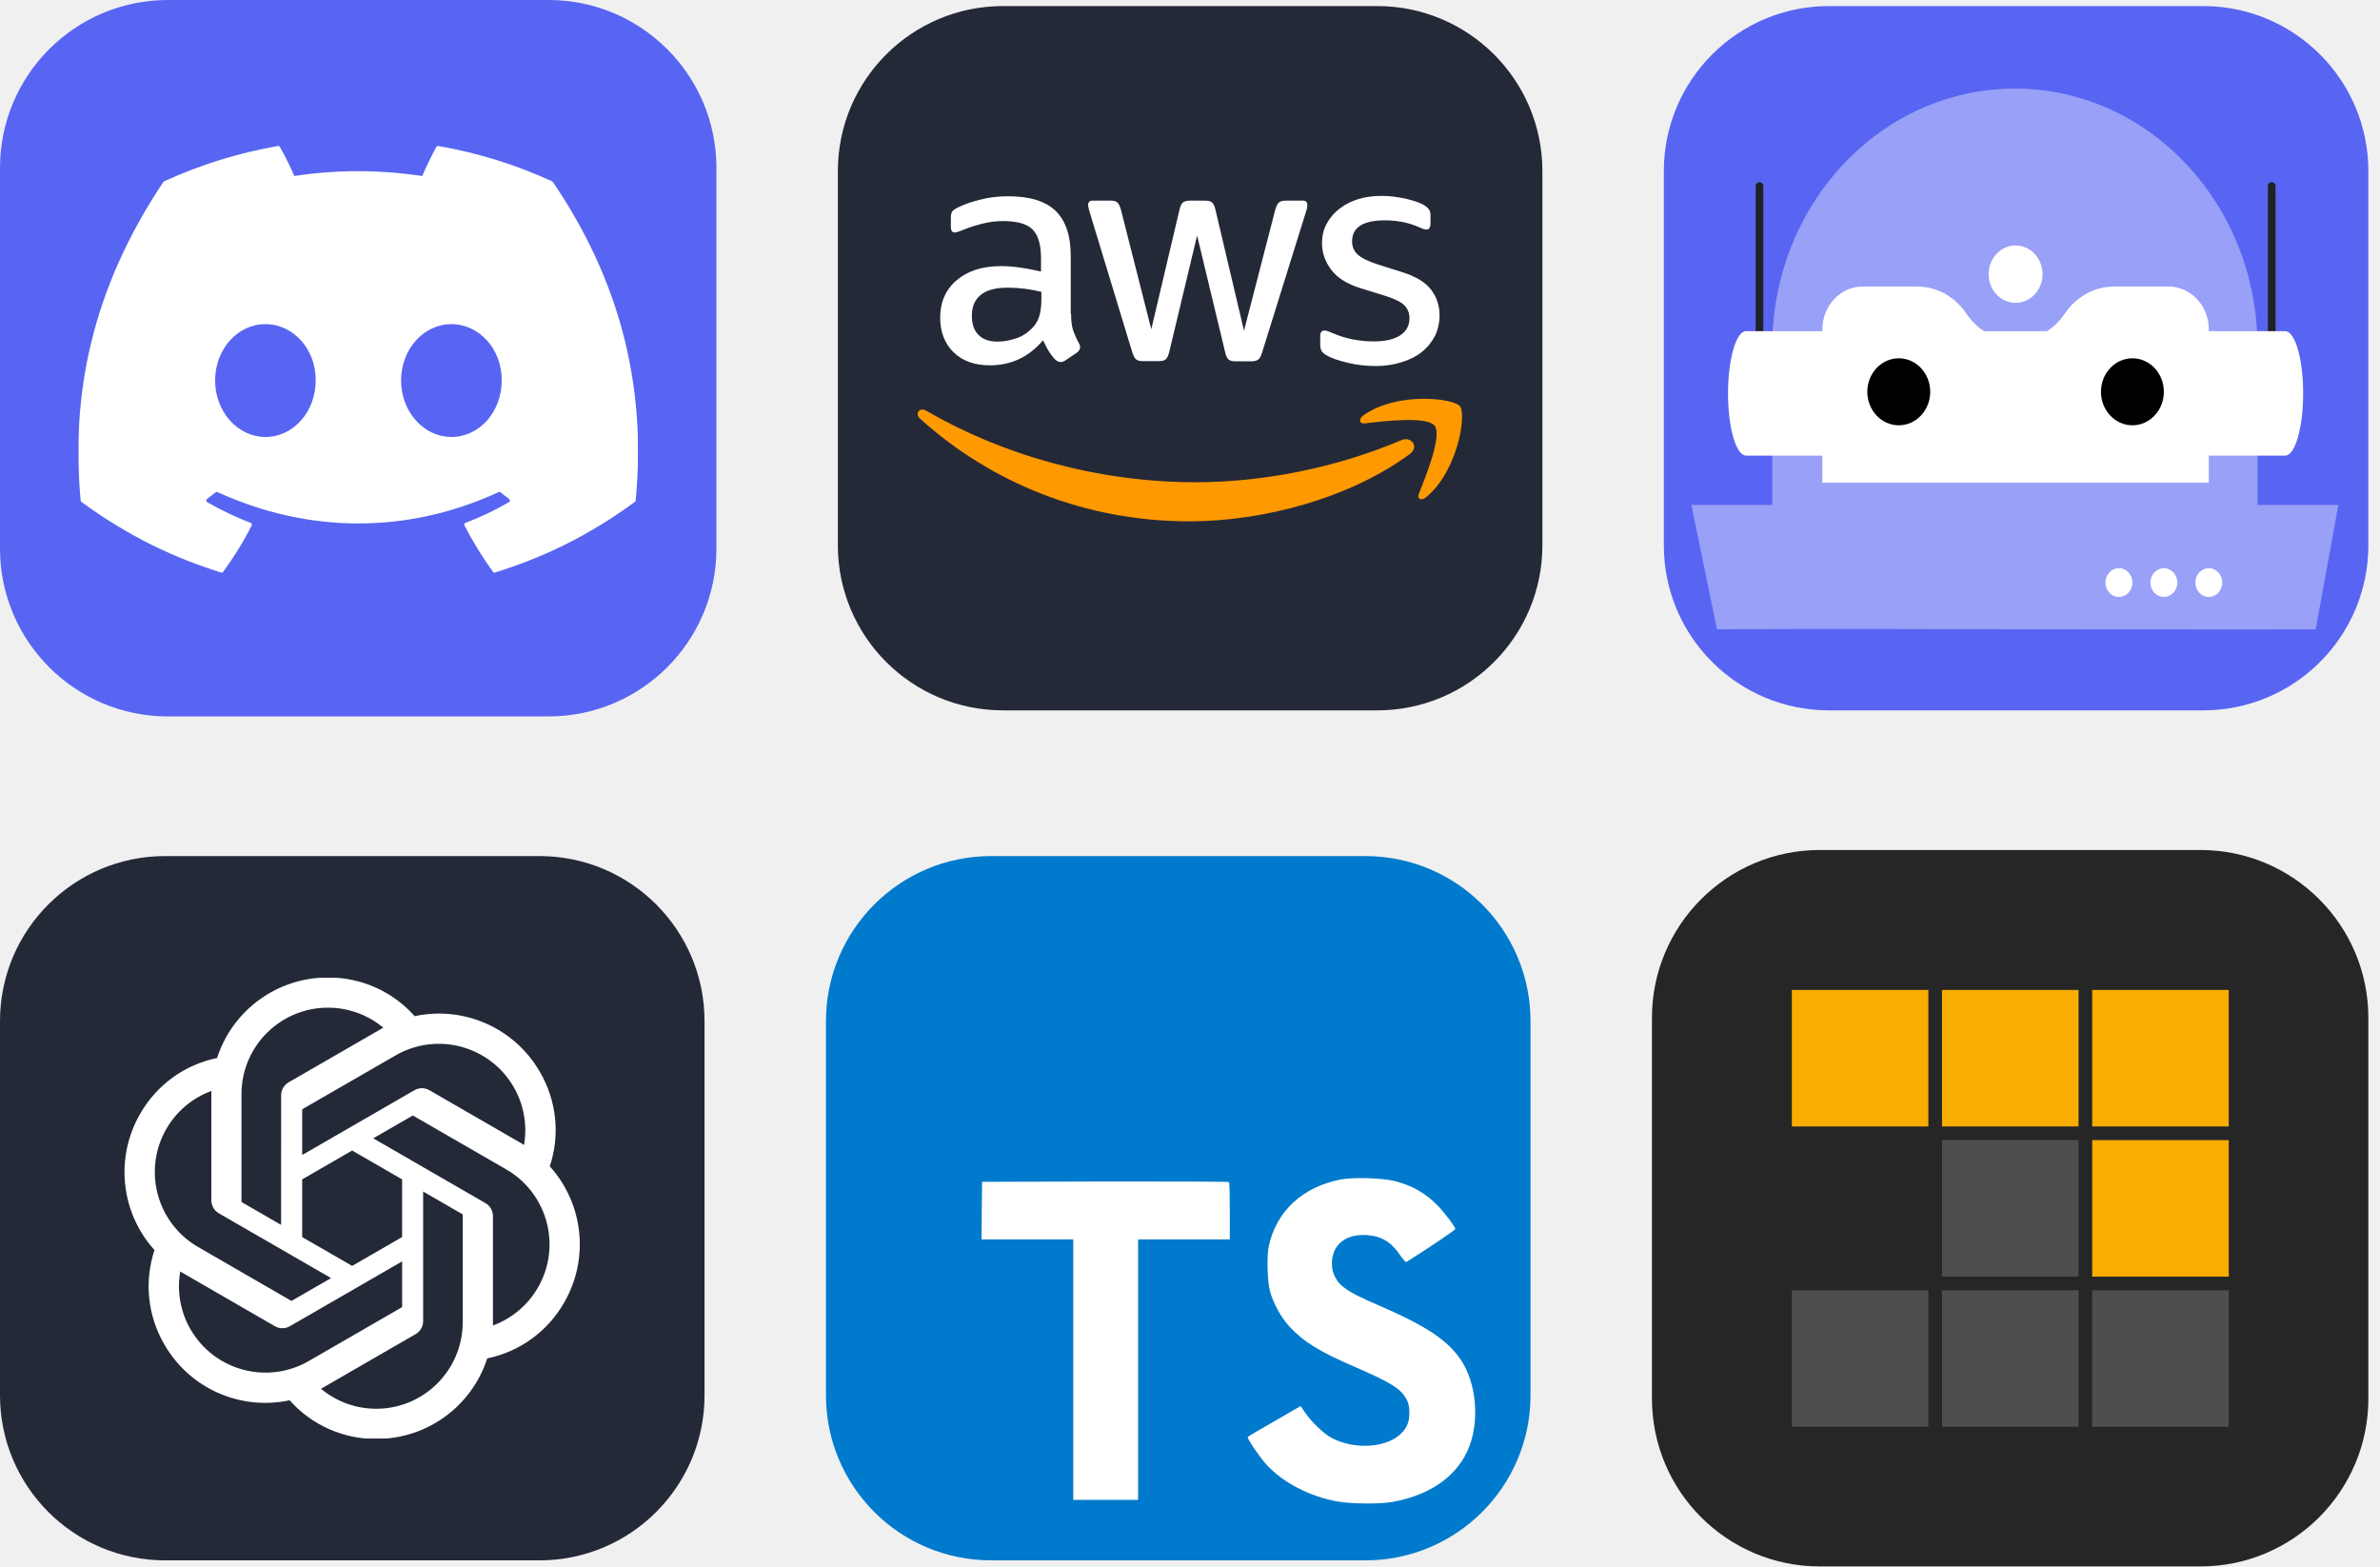
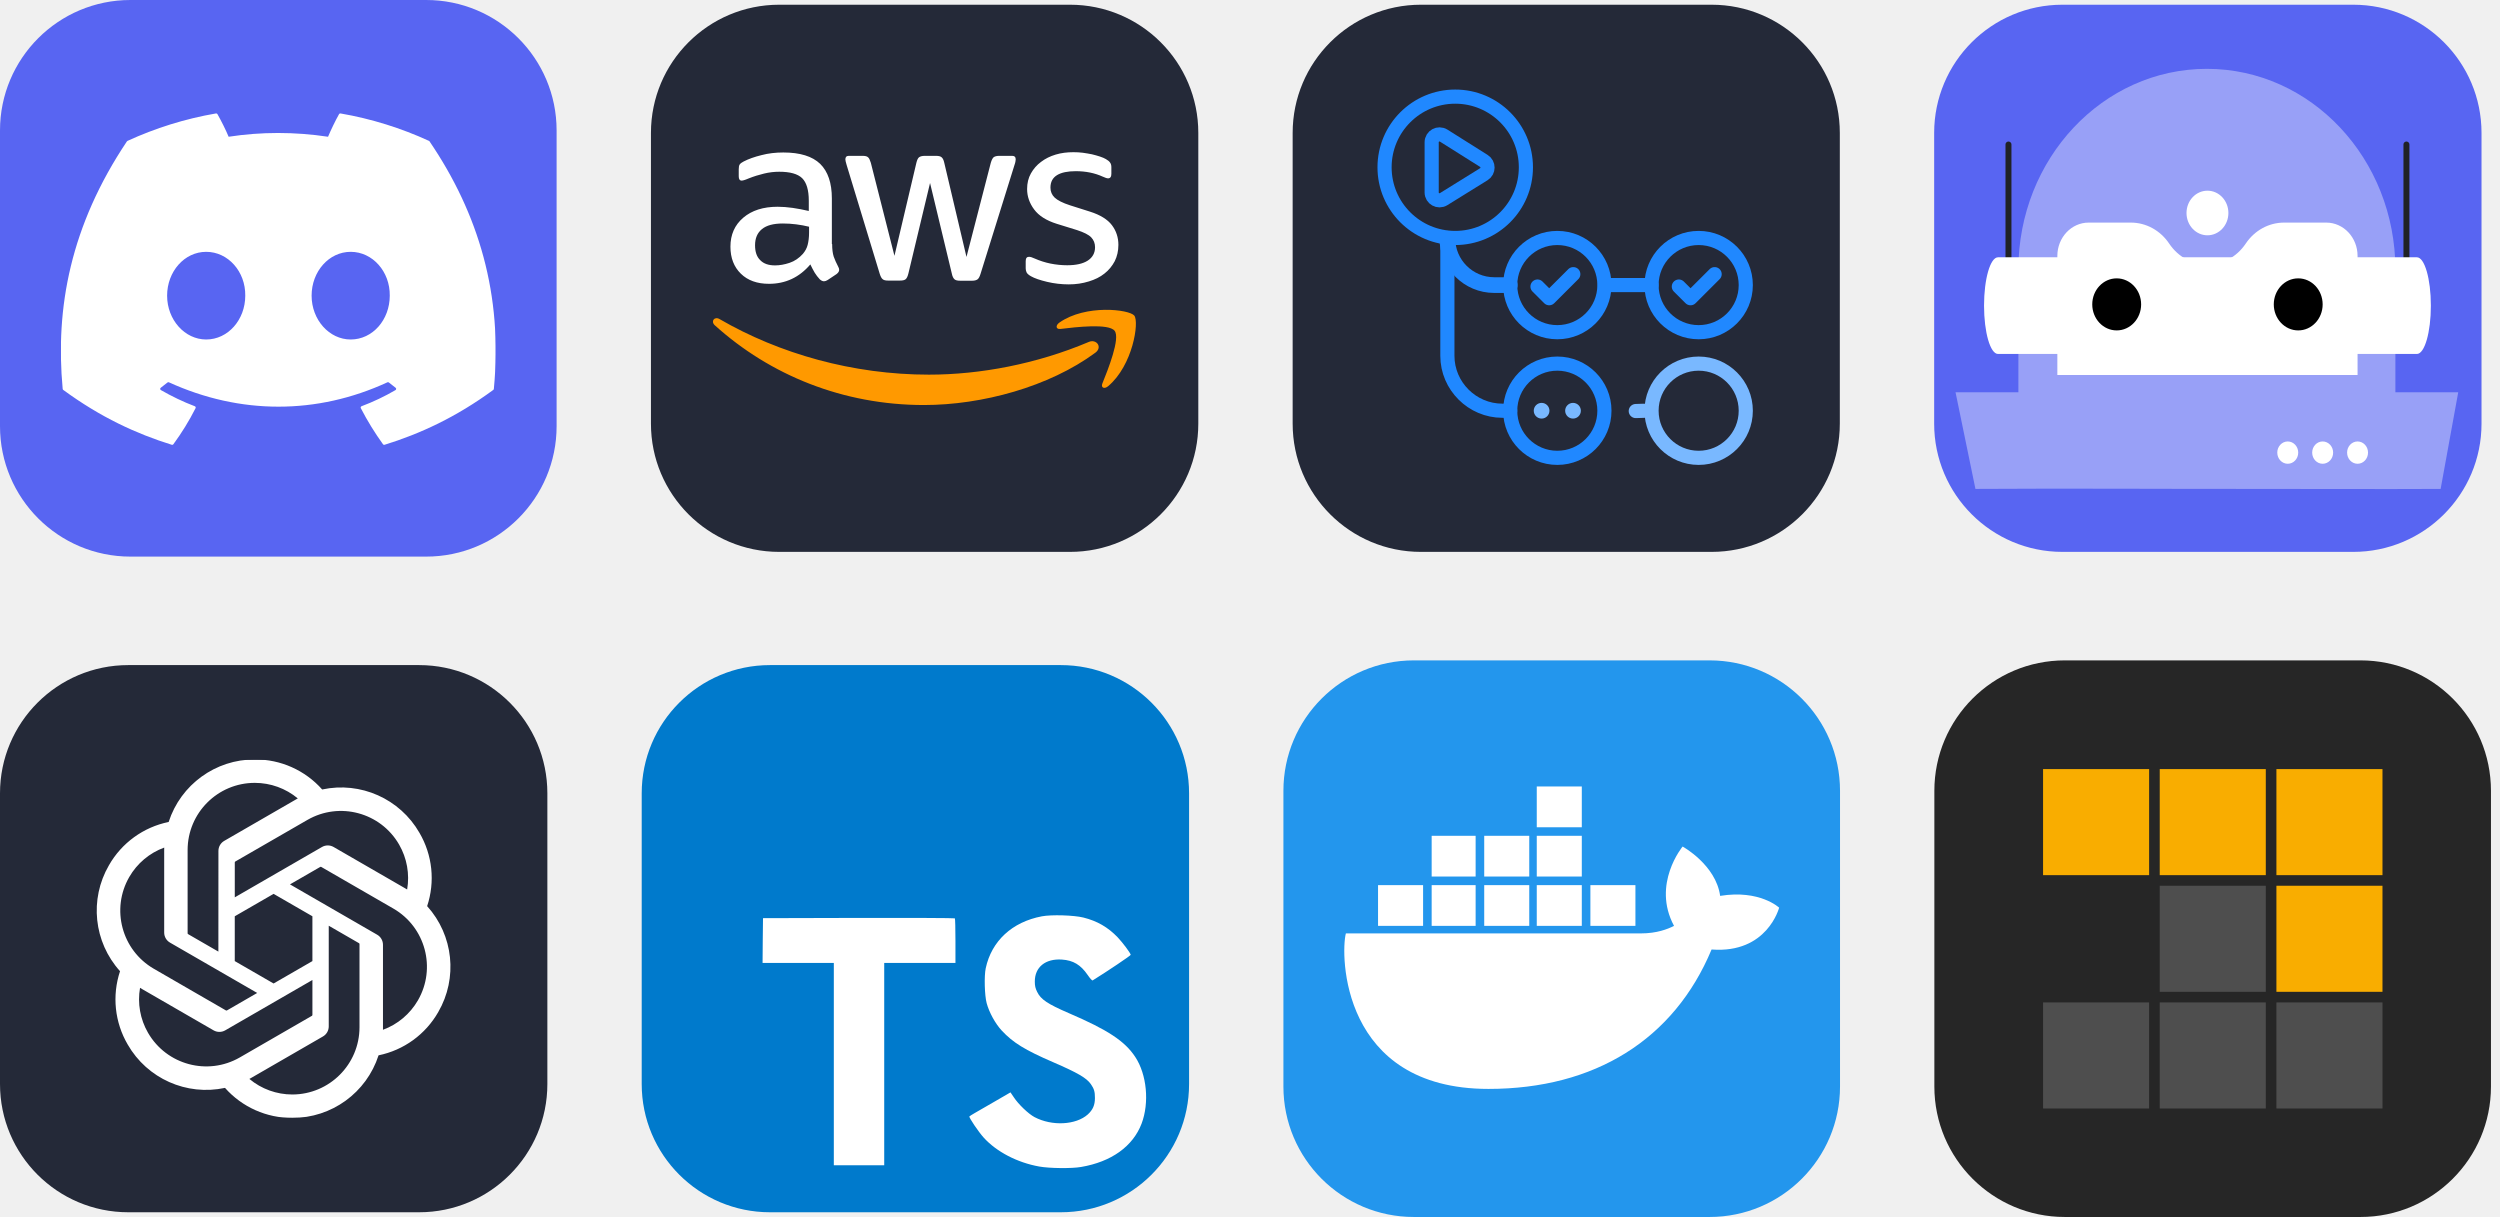
- <svg xmlns="http://www.w3.org/2000/svg" width="196" height="129" viewBox="0 0 196 129" fill="none">
+ <svg xmlns="http://www.w3.org/2000/svg" width="265" height="129" viewBox="0 0 265 129" fill="none">
  <g clip-path="url(#clip0_223_59)">
    <path d="M45.172 0H13.828C6.191 0 0 6.191 0 13.828V45.172C0 52.809 6.191 59 13.828 59H45.172C52.809 59 59 52.809 59 45.172V13.828C59 6.191 52.809 0 45.172 0Z" fill="#5865F2" />
    <mask id="mask0_223_59" style="mask-type:luminance" maskUnits="userSpaceOnUse" x="6" y="11" width="47" height="37">
      <path d="M52.547 11.754H6.453V47.46H52.547V11.754Z" fill="white" />
    </mask>
    <g mask="url(#mask0_223_59)">
-       <path d="M45.473 14.934C42.535 13.586 39.385 12.592 36.091 12.024C36.031 12.013 35.971 12.04 35.941 12.095C35.535 12.816 35.086 13.756 34.772 14.495C31.229 13.964 27.705 13.964 24.235 14.495C23.92 13.739 23.455 12.816 23.048 12.095C23.017 12.042 22.957 12.014 22.897 12.024C19.605 12.591 16.455 13.584 13.515 14.934C13.489 14.945 13.468 14.963 13.453 14.987C7.478 23.914 5.841 32.622 6.644 41.222C6.647 41.265 6.671 41.305 6.704 41.33C10.646 44.226 14.465 45.983 18.213 47.148C18.273 47.167 18.337 47.145 18.375 47.095C19.262 45.885 20.052 44.608 20.73 43.266C20.77 43.187 20.732 43.094 20.65 43.062C19.396 42.587 18.202 42.007 17.054 41.349C16.963 41.296 16.956 41.166 17.04 41.103C17.281 40.922 17.523 40.734 17.754 40.544C17.795 40.509 17.854 40.502 17.903 40.524C25.446 43.968 33.613 43.968 41.068 40.524C41.117 40.5 41.175 40.507 41.218 40.542C41.449 40.732 41.691 40.922 41.934 41.103C42.018 41.166 42.012 41.296 41.922 41.349C40.773 42.02 39.58 42.587 38.324 43.061C38.242 43.092 38.206 43.187 38.246 43.266C38.938 44.606 39.728 45.883 40.599 47.094C40.635 47.145 40.7 47.167 40.761 47.148C44.527 45.983 48.346 44.226 52.288 41.33C52.323 41.305 52.345 41.266 52.348 41.224C53.309 31.282 50.739 22.645 45.533 14.989C45.521 14.963 45.499 14.945 45.473 14.934ZM21.856 35.986C19.585 35.986 17.714 33.901 17.714 31.34C17.714 28.779 19.549 26.694 21.856 26.694C24.182 26.694 26.035 28.798 25.998 31.34C25.998 33.901 24.163 35.986 21.856 35.986ZM37.172 35.986C34.901 35.986 33.03 33.901 33.03 31.34C33.03 28.779 34.865 26.694 37.172 26.694C39.498 26.694 41.351 28.798 41.315 31.34C41.315 33.901 39.498 35.986 37.172 35.986Z" fill="white" />
+       <path d="M45.473 14.934C42.535 13.586 39.385 12.592 36.091 12.024C36.031 12.013 35.971 12.04 35.941 12.095C35.535 12.816 35.086 13.756 34.772 14.495C31.229 13.964 27.705 13.964 24.235 14.495C23.92 13.739 23.455 12.816 23.048 12.095C23.017 12.042 22.957 12.014 22.897 12.024C19.605 12.591 16.455 13.584 13.515 14.934C13.489 14.945 13.468 14.963 13.453 14.987C7.478 23.914 5.841 32.622 6.644 41.222C6.647 41.265 6.671 41.305 6.704 41.33C10.646 44.226 14.465 45.983 18.213 47.148C18.273 47.167 18.337 47.145 18.375 47.095C19.262 45.885 20.052 44.608 20.73 43.266C20.77 43.187 20.732 43.094 20.65 43.062C19.396 42.587 18.202 42.007 17.054 41.349C16.963 41.296 16.956 41.166 17.04 41.103C17.281 40.922 17.523 40.734 17.754 40.544C17.795 40.509 17.854 40.502 17.903 40.524C25.446 43.968 33.613 43.968 41.068 40.524C41.117 40.5 41.175 40.507 41.218 40.542C41.449 40.732 41.691 40.922 41.934 41.103C42.018 41.166 42.012 41.296 41.922 41.349C40.773 42.02 39.58 42.587 38.324 43.061C38.242 43.092 38.206 43.187 38.246 43.266C38.938 44.606 39.728 45.883 40.599 47.094C40.635 47.145 40.701 47.167 40.761 47.148C44.527 45.983 48.346 44.226 52.288 41.33C52.323 41.305 52.345 41.266 52.348 41.224C53.309 31.282 50.739 22.645 45.533 14.989C45.521 14.963 45.499 14.945 45.473 14.934ZM21.856 35.986C19.585 35.986 17.714 33.901 17.714 31.34C17.714 28.779 19.549 26.694 21.856 26.694C24.182 26.694 26.035 28.798 25.998 31.34C25.998 33.901 24.163 35.986 21.856 35.986ZM37.172 35.986C34.901 35.986 33.03 33.901 33.03 31.34C33.03 28.779 34.865 26.694 37.172 26.694C39.498 26.694 41.351 28.798 41.315 31.34C41.315 33.901 39.498 35.986 37.172 35.986Z" fill="white" />
    </g>
  </g>
  <g clip-path="url(#clip1_223_59)">
    <path d="M113.422 0.5H82.599C75.088 0.5 69 6.586 69 14.094V44.906C69 52.414 75.088 58.5 82.599 58.5H113.422C120.932 58.5 127.021 52.414 127.021 44.906V14.094C127.021 6.586 120.932 0.5 113.422 0.5Z" fill="#242938" />
    <path d="M88.207 25.866C88.207 26.418 88.266 26.865 88.371 27.193C88.49 27.52 88.639 27.878 88.848 28.266C88.922 28.385 88.952 28.504 88.952 28.609C88.952 28.758 88.863 28.907 88.669 29.056L87.73 29.682C87.595 29.771 87.461 29.816 87.342 29.816C87.193 29.816 87.044 29.741 86.895 29.607C86.686 29.384 86.507 29.145 86.358 28.907C86.209 28.653 86.06 28.37 85.896 28.027C84.733 29.399 83.271 30.084 81.512 30.084C80.259 30.084 79.26 29.727 78.53 29.011C77.799 28.296 77.426 27.342 77.426 26.149C77.426 24.882 77.874 23.854 78.783 23.079C79.693 22.304 80.9 21.916 82.436 21.916C82.943 21.916 83.465 21.961 84.017 22.035C84.569 22.11 85.135 22.229 85.732 22.363V21.275C85.732 20.142 85.493 19.352 85.031 18.89C84.554 18.428 83.748 18.205 82.6 18.205C82.078 18.205 81.542 18.264 80.99 18.398C80.438 18.533 79.901 18.697 79.38 18.905C79.141 19.01 78.962 19.069 78.858 19.099C78.753 19.129 78.679 19.144 78.619 19.144C78.41 19.144 78.306 18.995 78.306 18.682V17.951C78.306 17.713 78.336 17.534 78.41 17.43C78.485 17.325 78.619 17.221 78.828 17.117C79.35 16.848 79.976 16.625 80.707 16.446C81.437 16.252 82.213 16.163 83.033 16.163C84.807 16.163 86.104 16.565 86.939 17.37C87.759 18.175 88.177 19.397 88.177 21.037V25.866H88.207ZM82.153 28.132C82.645 28.132 83.152 28.042 83.689 27.863C84.226 27.685 84.703 27.357 85.105 26.91C85.344 26.626 85.523 26.313 85.612 25.955C85.702 25.598 85.761 25.165 85.761 24.659V24.033C85.329 23.928 84.867 23.839 84.39 23.779C83.912 23.72 83.45 23.69 82.988 23.69C81.989 23.69 81.258 23.884 80.766 24.286C80.274 24.689 80.036 25.255 80.036 26C80.036 26.701 80.215 27.222 80.587 27.58C80.945 27.953 81.467 28.132 82.153 28.132ZM94.126 29.741C93.858 29.741 93.679 29.697 93.56 29.592C93.441 29.503 93.336 29.294 93.247 29.011L89.743 17.489C89.653 17.191 89.608 16.997 89.608 16.893C89.608 16.654 89.728 16.52 89.966 16.52H91.427C91.711 16.52 91.905 16.565 92.009 16.669C92.128 16.759 92.218 16.968 92.307 17.251L94.812 27.118L97.138 17.251C97.213 16.953 97.302 16.759 97.422 16.669C97.541 16.58 97.75 16.52 98.018 16.52H99.211C99.494 16.52 99.688 16.565 99.807 16.669C99.927 16.759 100.031 16.968 100.091 17.251L102.447 27.237L105.026 17.251C105.116 16.953 105.22 16.759 105.324 16.669C105.443 16.58 105.638 16.52 105.906 16.52H107.292C107.531 16.52 107.665 16.64 107.665 16.893C107.665 16.968 107.65 17.042 107.635 17.131C107.621 17.221 107.591 17.34 107.531 17.504L103.938 29.026C103.848 29.324 103.744 29.518 103.624 29.607C103.505 29.697 103.311 29.756 103.058 29.756H101.775C101.492 29.756 101.298 29.712 101.179 29.607C101.06 29.503 100.955 29.309 100.896 29.011L98.585 19.397L96.288 28.996C96.214 29.294 96.124 29.488 96.005 29.592C95.886 29.697 95.677 29.741 95.409 29.741H94.126ZM113.287 30.144C112.511 30.144 111.736 30.054 110.99 29.876C110.245 29.697 109.663 29.503 109.276 29.279C109.037 29.145 108.873 28.996 108.813 28.862C108.754 28.728 108.724 28.579 108.724 28.445V27.685C108.724 27.371 108.843 27.222 109.067 27.222C109.156 27.222 109.246 27.237 109.335 27.267C109.425 27.297 109.559 27.357 109.708 27.416C110.215 27.64 110.767 27.819 111.348 27.938C111.945 28.057 112.526 28.117 113.123 28.117C114.062 28.117 114.793 27.953 115.3 27.625C115.807 27.297 116.075 26.82 116.075 26.209C116.075 25.792 115.941 25.449 115.672 25.165C115.404 24.882 114.897 24.629 114.166 24.39L112.004 23.72C110.916 23.377 110.111 22.87 109.618 22.199C109.126 21.544 108.873 20.813 108.873 20.038C108.873 19.412 109.007 18.86 109.276 18.384C109.544 17.907 109.902 17.489 110.349 17.161C110.797 16.819 111.304 16.565 111.9 16.386C112.496 16.207 113.123 16.133 113.779 16.133C114.107 16.133 114.45 16.148 114.778 16.192C115.121 16.237 115.434 16.297 115.747 16.356C116.045 16.431 116.329 16.505 116.597 16.595C116.865 16.684 117.074 16.774 117.223 16.863C117.432 16.982 117.581 17.102 117.67 17.236C117.76 17.355 117.805 17.519 117.805 17.728V18.428C117.805 18.741 117.685 18.905 117.462 18.905C117.342 18.905 117.149 18.846 116.895 18.726C116.045 18.339 115.091 18.145 114.032 18.145C113.182 18.145 112.511 18.279 112.049 18.562C111.587 18.846 111.348 19.278 111.348 19.889C111.348 20.306 111.497 20.664 111.796 20.947C112.094 21.23 112.646 21.514 113.436 21.767L115.553 22.438C116.627 22.781 117.402 23.258 117.864 23.869C118.326 24.48 118.55 25.18 118.55 25.955C118.55 26.596 118.416 27.178 118.163 27.685C117.894 28.191 117.536 28.638 117.074 28.996C116.612 29.369 116.06 29.637 115.419 29.831C114.748 30.04 114.047 30.144 113.287 30.144Z" fill="white" />
    <path fill-rule="evenodd" clip-rule="evenodd" d="M116.105 37.388C111.199 41.01 104.072 42.933 97.944 42.933C89.355 42.933 81.616 39.758 75.771 34.481C75.309 34.064 75.727 33.498 76.278 33.825C82.6 37.492 90.399 39.713 98.466 39.713C103.908 39.713 109.887 38.58 115.389 36.255C116.209 35.882 116.91 36.792 116.105 37.388Z" fill="#FF9900" />
    <path fill-rule="evenodd" clip-rule="evenodd" d="M118.148 35.063C117.521 34.258 114.003 34.675 112.407 34.869C111.93 34.929 111.855 34.511 112.288 34.198C115.091 32.231 119.698 32.797 120.235 33.453C120.772 34.124 120.086 38.73 117.462 40.936C117.059 41.278 116.672 41.099 116.85 40.652C117.447 39.177 118.774 35.853 118.148 35.063Z" fill="#FF9900" />
  </g>
  <g clip-path="url(#clip2_223_59)">
-     <path d="M181.443 0.5H150.619C143.109 0.5 137.021 6.586 137.021 14.094V44.906C137.021 52.414 143.109 58.5 150.619 58.5H181.443C188.953 58.5 195.041 52.414 195.041 44.906V14.094C195.041 6.586 188.953 0.5 181.443 0.5Z" fill="#5865F2" />
-     <path fill-rule="evenodd" clip-rule="evenodd" d="M170.913 51.825C177.505 51.82 184.107 51.86 190.708 51.825L192.572 41.583H139.287L141.396 51.825C151.234 51.761 161.079 51.833 170.913 51.825Z" fill="#98A0F7" />
-     <path fill-rule="evenodd" clip-rule="evenodd" d="M185.911 41.977H145.948V28.578C145.948 16.825 154.894 7.297 165.93 7.297C176.965 7.297 185.911 16.825 185.911 28.578V41.977Z" fill="#98A0F7" />
-     <path d="M144.898 34.761V15.32M187.082 34.761V15.32" stroke="#202225" stroke-width="0.632" stroke-linecap="round" stroke-linejoin="round" />
-     <path fill-rule="evenodd" clip-rule="evenodd" d="M188.192 27.273H143.788C142.971 27.273 142.308 29.567 142.308 32.397C142.308 35.227 142.971 37.52 143.788 37.52H188.192C189.01 37.52 189.672 35.227 189.672 32.397C189.672 29.567 189.01 27.273 188.192 27.273Z" fill="white" />
-     <path fill-rule="evenodd" clip-rule="evenodd" d="M170.049 25.819C168.059 28.786 163.921 28.786 161.932 25.819C160.995 24.424 159.484 23.595 157.873 23.595H153.396C151.564 23.595 150.079 25.177 150.079 27.129V39.753H181.902V27.129C181.902 25.177 180.417 23.595 178.584 23.595H174.108C172.496 23.595 170.985 24.424 170.049 25.819Z" fill="white" />
-     <path fill-rule="evenodd" clip-rule="evenodd" d="M168.21 22.577C168.21 21.272 167.216 20.213 165.99 20.213C164.764 20.213 163.77 21.272 163.77 22.577C163.77 23.883 164.764 24.942 165.99 24.942C167.216 24.942 168.21 23.883 168.21 22.577Z" fill="white" />
-     <path fill-rule="evenodd" clip-rule="evenodd" d="M158.96 32.266C158.96 30.742 157.8 29.506 156.369 29.506C154.939 29.506 153.779 30.742 153.779 32.266C153.779 33.789 154.939 35.024 156.369 35.024C157.8 35.024 158.96 33.789 158.96 32.266ZM178.201 32.266C178.201 30.742 177.042 29.506 175.611 29.506C174.18 29.506 173.021 30.742 173.021 32.266C173.021 33.789 174.18 35.024 175.611 35.024C177.042 35.024 178.201 33.789 178.201 32.266Z" fill="black" />
-     <path fill-rule="evenodd" clip-rule="evenodd" d="M183.011 47.976C183.011 47.324 182.515 46.794 181.902 46.794C181.288 46.794 180.792 47.324 180.792 47.976C180.792 48.63 181.288 49.159 181.902 49.159C182.515 49.159 183.011 48.63 183.011 47.976ZM179.312 47.976C179.312 47.324 178.815 46.794 178.201 46.794C177.588 46.794 177.091 47.324 177.091 47.976C177.091 48.63 177.588 49.159 178.201 49.159C178.815 49.159 179.312 48.63 179.312 47.976ZM175.611 47.976C175.611 47.324 175.114 46.794 174.501 46.794C173.888 46.794 173.391 47.324 173.391 47.976C173.391 48.63 173.888 49.159 174.501 49.159C175.114 49.159 175.611 48.63 175.611 47.976Z" fill="white" />
+     <path d="M181.427 0.5H150.614C143.107 0.5 137.021 6.586 137.021 14.094V44.906C137.021 52.414 143.107 58.5 150.614 58.5H181.427C188.934 58.5 195.021 52.414 195.021 44.906V14.094C195.021 6.586 188.934 0.5 181.427 0.5Z" fill="#242938" />
+     <path fill-rule="evenodd" clip-rule="evenodd" d="M154.254 10.242C158.391 10.242 161.745 13.596 161.745 17.733C161.745 21.871 158.391 25.225 154.254 25.225C150.117 25.225 146.763 21.871 146.763 17.733C146.763 13.596 150.117 10.242 154.254 10.242Z" stroke="#2088FF" stroke-width="1.5" stroke-linecap="round" stroke-linejoin="round" />
+     <path fill-rule="evenodd" clip-rule="evenodd" d="M165.075 25.225C167.833 25.225 170.069 27.461 170.069 30.219C170.069 32.977 167.833 35.213 165.075 35.213C162.317 35.213 160.081 32.977 160.081 30.219C160.081 27.461 162.317 25.225 165.075 25.225Z" stroke="#2088FF" stroke-width="1.5" stroke-linecap="round" stroke-linejoin="round" />
+     <path fill-rule="evenodd" clip-rule="evenodd" d="M165.075 38.543C167.833 38.543 170.069 40.779 170.069 43.537C170.069 46.295 167.833 48.531 165.075 48.531C162.317 48.531 160.081 46.295 160.081 43.537C160.081 40.779 162.317 38.543 165.075 38.543Z" stroke="#2088FF" stroke-width="1.5" stroke-linecap="round" stroke-linejoin="round" />
+     <path fill-rule="evenodd" clip-rule="evenodd" d="M180.058 38.543C182.816 38.543 185.052 40.779 185.052 43.537C185.052 46.295 182.816 48.531 180.058 48.531C177.299 48.531 175.063 46.295 175.063 43.537C175.063 40.779 177.299 38.543 180.058 38.543Z" stroke="#79B8FF" stroke-width="1.5" stroke-linecap="round" stroke-linejoin="round" />
+     <path d="M166.77 29.06L164.215 31.611L162.975 30.374" stroke="#2088FF" stroke-width="1.5" stroke-linecap="round" stroke-linejoin="round" />
+     <path fill-rule="evenodd" clip-rule="evenodd" d="M180.058 25.225C182.816 25.225 185.052 27.461 185.052 30.219C185.052 32.977 182.816 35.213 180.058 35.213C177.299 35.213 175.063 32.977 175.063 30.219C175.063 27.461 177.299 25.225 180.058 25.225Z" stroke="#2088FF" stroke-width="1.5" stroke-linecap="round" stroke-linejoin="round" />
+     <path d="M181.752 29.06L179.198 31.611L177.957 30.374" stroke="#2088FF" stroke-width="1.5" stroke-linecap="round" stroke-linejoin="round" />
+     <path d="M151.757 15.08C151.757 14.425 152.479 14.027 153.033 14.376L157.289 17.057C157.809 17.385 157.807 18.144 157.284 18.468L153.028 21.108C152.473 21.451 151.757 21.052 151.757 20.4V15.08Z" stroke="#2088FF" stroke-width="1.5" stroke-linecap="round" stroke-linejoin="round" />
+     <path d="M153.422 25.225V37.711C153.422 40.928 156.066 43.537 159.248 43.537H160.081" stroke="#2088FF" stroke-width="1.5" stroke-linecap="round" stroke-linejoin="round" />
+     <path d="M160.038 31.051C160.498 31.051 160.871 30.679 160.871 30.219C160.871 29.759 160.498 29.387 160.038 29.387V31.051ZM152.589 25.254C152.589 28.456 155.185 31.051 158.387 31.051V29.387C156.104 29.387 154.254 27.536 154.254 25.254H152.589ZM158.387 31.051H160.038V29.387H158.387V31.051Z" fill="#2088FF" />
+     <path d="M170.115 30.219H175.063" stroke="#2088FF" stroke-width="1.5" stroke-linecap="round" stroke-linejoin="round" />
+     <path fill-rule="evenodd" clip-rule="evenodd" d="M163.41 42.705C163.869 42.705 164.242 43.078 164.242 43.537C164.242 43.997 163.869 44.37 163.41 44.37C162.951 44.37 162.578 43.997 162.578 43.537C162.578 43.078 162.951 42.705 163.41 42.705Z" fill="#79B8FF" />
+     <path fill-rule="evenodd" clip-rule="evenodd" d="M166.74 42.705C167.199 42.705 167.572 43.078 167.572 43.537C167.572 43.997 167.199 44.37 166.74 44.37C166.28 44.37 165.907 43.997 165.907 43.537C165.907 43.078 166.28 42.705 166.74 42.705Z" fill="#79B8FF" />
+     <path d="M174.235 43.542L173.392 43.57" stroke="#79B8FF" stroke-width="1.5" stroke-linecap="round" />
  </g>
  <g clip-path="url(#clip3_223_59)">
+     <path d="M249.443 0.5H218.619C211.109 0.5 205.021 6.586 205.021 14.094V44.906C205.021 52.414 211.109 58.5 218.619 58.5H249.443C256.953 58.5 263.041 52.414 263.041 44.906V14.094C263.041 6.586 256.953 0.5 249.443 0.5Z" fill="#5865F2" />
+     <path fill-rule="evenodd" clip-rule="evenodd" d="M238.913 51.825C245.505 51.82 252.107 51.86 258.708 51.825L260.572 41.583H207.287L209.396 51.825C219.234 51.761 229.079 51.833 238.913 51.825Z" fill="#98A0F7" />
+     <path fill-rule="evenodd" clip-rule="evenodd" d="M253.911 41.977H213.948V28.578C213.948 16.825 222.894 7.297 233.93 7.297C244.965 7.297 253.911 16.825 253.911 28.578V41.977Z" fill="#98A0F7" />
+     <path d="M212.898 34.761V15.32M255.082 34.761V15.32" stroke="#202225" stroke-width="0.632" stroke-linecap="round" stroke-linejoin="round" />
+     <path fill-rule="evenodd" clip-rule="evenodd" d="M256.192 27.273H211.788C210.971 27.273 210.308 29.567 210.308 32.397C210.308 35.227 210.971 37.52 211.788 37.52H256.192C257.01 37.52 257.672 35.227 257.672 32.397C257.672 29.567 257.01 27.273 256.192 27.273Z" fill="white" />
+     <path fill-rule="evenodd" clip-rule="evenodd" d="M238.049 25.819C236.059 28.786 231.921 28.786 229.932 25.819C228.995 24.424 227.484 23.595 225.873 23.595H221.396C219.564 23.595 218.079 25.177 218.079 27.129V39.753H249.902V27.129C249.902 25.177 248.417 23.595 246.584 23.595H242.108C240.496 23.595 238.985 24.424 238.049 25.819Z" fill="white" />
+     <path fill-rule="evenodd" clip-rule="evenodd" d="M236.21 22.577C236.21 21.272 235.216 20.213 233.99 20.213C232.764 20.213 231.77 21.272 231.77 22.577C231.77 23.883 232.764 24.942 233.99 24.942C235.216 24.942 236.21 23.883 236.21 22.577Z" fill="white" />
+     <path fill-rule="evenodd" clip-rule="evenodd" d="M226.96 32.266C226.96 30.742 225.8 29.506 224.369 29.506C222.939 29.506 221.779 30.742 221.779 32.266C221.779 33.789 222.939 35.024 224.369 35.024C225.8 35.024 226.96 33.789 226.96 32.266ZM246.201 32.266C246.201 30.742 245.042 29.506 243.611 29.506C242.18 29.506 241.021 30.742 241.021 32.266C241.021 33.789 242.18 35.024 243.611 35.024C245.042 35.024 246.201 33.789 246.201 32.266Z" fill="black" />
+     <path fill-rule="evenodd" clip-rule="evenodd" d="M251.011 47.976C251.011 47.324 250.515 46.794 249.902 46.794C249.288 46.794 248.792 47.324 248.792 47.976C248.792 48.63 249.288 49.159 249.902 49.159C250.515 49.159 251.011 48.63 251.011 47.976ZM247.312 47.976C247.312 47.324 246.815 46.794 246.201 46.794C245.588 46.794 245.091 47.324 245.091 47.976C245.091 48.63 245.588 49.159 246.201 49.159C246.815 49.159 247.312 48.63 247.312 47.976ZM243.611 47.976C243.611 47.324 243.114 46.794 242.501 46.794C241.888 46.794 241.391 47.324 241.391 47.976C241.391 48.63 241.888 49.159 242.501 49.159C243.114 49.159 243.611 48.63 243.611 47.976Z" fill="white" />
+   </g>
+   <g clip-path="url(#clip4_223_59)">
    <path d="M44.422 70.5H13.599C6.088 70.5 0 76.586 0 84.094V114.906C0 122.414 6.088 128.5 13.599 128.5H44.422C51.932 128.5 58.021 122.414 58.021 114.906V84.094C58.021 76.586 51.932 70.5 44.422 70.5Z" fill="#242938" />
-     <g clip-path="url(#clip4_223_59)">
+     <g clip-path="url(#clip5_223_59)">
      <mask id="mask1_223_59" style="mask-type:luminance" maskUnits="userSpaceOnUse" x="10" y="80" width="38" height="39">
        <path d="M48 80.5H10V118.5H48V80.5Z" fill="white" />
      </mask>
      <g mask="url(#mask1_223_59)">
        <path d="M45.276 96.053C46.138 93.465 45.841 90.63 44.462 88.277C42.389 84.667 38.221 82.81 34.15 83.684C32.339 81.644 29.738 80.483 27.01 80.5C22.849 80.49 19.157 83.169 17.877 87.129C15.204 87.676 12.896 89.349 11.546 91.721C9.457 95.321 9.934 99.86 12.724 102.947C11.862 105.535 12.159 108.369 13.538 110.723C15.611 114.333 19.779 116.19 23.85 115.316C25.66 117.356 28.263 118.517 30.99 118.499C35.154 118.509 38.847 115.828 40.127 111.865C42.8 111.318 45.107 109.645 46.458 107.273C48.544 103.673 48.066 99.138 45.277 96.05L45.276 96.053ZM30.993 116.016C29.327 116.018 27.713 115.435 26.434 114.367C26.492 114.337 26.593 114.281 26.658 114.24L34.225 109.87C34.612 109.651 34.85 109.239 34.847 108.793V98.126L38.045 99.973C38.08 99.989 38.102 100.022 38.107 100.06V108.894C38.102 112.822 34.921 116.007 30.993 116.016ZM15.693 109.481C14.858 108.039 14.558 106.349 14.844 104.709C14.9 104.743 14.998 104.803 15.068 104.844L22.635 109.214C23.019 109.438 23.494 109.438 23.878 109.214L33.116 103.879V107.573C33.118 107.611 33.1 107.647 33.071 107.671L25.422 112.087C22.015 114.049 17.664 112.883 15.694 109.481H15.693ZM13.701 92.964C14.533 91.52 15.845 90.416 17.408 89.842C17.408 89.907 17.404 90.022 17.404 90.103V98.844C17.402 99.289 17.639 99.701 18.025 99.92L27.263 105.253L24.065 107.1C24.033 107.121 23.992 107.125 23.957 107.109L16.307 102.69C12.907 100.721 11.741 96.371 13.7 92.965L13.701 92.964ZM39.976 99.078L30.738 93.744L33.937 91.899C33.968 91.877 34.009 91.874 34.044 91.889L41.694 96.306C45.1 98.273 46.267 102.63 44.3 106.036C43.467 107.478 42.156 108.582 40.595 109.157V100.154C40.598 99.71 40.362 99.299 39.977 99.078H39.976ZM43.159 94.288C43.103 94.254 43.004 94.194 42.934 94.154L35.367 89.784C34.984 89.559 34.509 89.559 34.124 89.784L24.887 95.118V91.425C24.884 91.387 24.902 91.35 24.932 91.326L32.58 86.914C35.987 84.948 40.343 86.118 42.307 89.526C43.137 90.965 43.438 92.65 43.156 94.288H43.159ZM23.148 100.87L19.949 99.024C19.915 99.007 19.892 98.974 19.887 98.936V90.102C19.89 86.169 23.08 82.982 27.013 82.984C28.677 82.984 30.287 83.568 31.566 84.632C31.508 84.663 31.408 84.719 31.342 84.76L23.775 89.129C23.388 89.349 23.15 89.76 23.153 90.205L23.148 100.868V100.87ZM24.885 97.125L29 94.749L33.115 97.124V101.875L29 104.25L24.885 101.875V97.125Z" fill="white" />
      </g>
    </g>
  </g>
-   <g clip-path="url(#clip5_223_59)">
+   <g clip-path="url(#clip6_223_59)">
    <path d="M112.443 70.5H81.62C74.109 70.5 68.021 76.586 68.021 84.094V114.906C68.021 122.414 74.109 128.5 81.62 128.5H112.443C119.953 128.5 126.042 122.414 126.042 114.906V84.094C126.042 76.586 119.953 70.5 112.443 70.5Z" fill="#007ACC" />
    <path d="M80.851 99.692L80.833 102.068H84.609H88.385V112.793V123.518H91.056H93.727V112.793V102.068H97.502H101.278V99.738C101.278 98.45 101.251 97.372 101.214 97.345C101.186 97.308 96.591 97.29 91.019 97.299L80.879 97.326L80.851 99.692Z" fill="white" />
    <path d="M114.838 97.259C116.311 97.627 117.435 98.281 118.466 99.349C119.001 99.92 119.793 100.96 119.857 101.209C119.875 101.282 117.352 102.976 115.823 103.924C115.768 103.961 115.547 103.722 115.298 103.354C114.552 102.267 113.769 101.798 112.572 101.715C110.813 101.595 109.68 102.516 109.69 104.053C109.69 104.504 109.754 104.771 109.938 105.14C110.325 105.941 111.043 106.419 113.3 107.395C117.453 109.181 119.231 110.36 120.336 112.035C121.57 113.904 121.846 116.887 121.008 119.106C120.087 121.518 117.803 123.156 114.589 123.7C113.595 123.875 111.237 123.847 110.169 123.654C107.838 123.239 105.628 122.089 104.265 120.579C103.731 119.99 102.69 118.452 102.755 118.342C102.782 118.305 103.022 118.158 103.289 118.001C103.547 117.854 104.523 117.292 105.444 116.758L107.111 115.791L107.461 116.307C107.949 117.053 109.017 118.075 109.662 118.415C111.513 119.391 114.055 119.253 115.307 118.13C115.842 117.642 116.063 117.136 116.063 116.39C116.063 115.718 115.98 115.423 115.63 114.917C115.179 114.272 114.258 113.729 111.642 112.597C108.649 111.308 107.36 110.507 106.181 109.236C105.499 108.5 104.854 107.322 104.587 106.336C104.366 105.517 104.311 103.464 104.486 102.636C105.103 99.745 107.286 97.729 110.436 97.13C111.458 96.937 113.834 97.01 114.838 97.259Z" fill="white" />
  </g>
-   <g clip-path="url(#clip6_223_59)">
-     <path d="M181.213 70H149.87C142.233 70 136.042 76.191 136.042 83.828V115.172C136.042 122.809 142.233 129 149.87 129H181.213C188.85 129 195.042 122.809 195.042 115.172V83.828C195.042 76.191 188.85 70 181.213 70Z" fill="#262626" />
-     <path d="M183.543 92.766H172.3V81.523H183.543V92.766Z" fill="#F9AD00" />
-     <path d="M171.174 92.766H159.932V81.523H171.174V92.766Z" fill="#F9AD00" />
-     <path d="M158.807 92.766H147.565V81.523H158.807V92.766Z" fill="#F9AD00" />
-     <path d="M183.543 105.132H172.3V93.89H183.543V105.132Z" fill="#F9AD00" />
-     <path d="M171.174 105.132H159.932V93.89H171.174V105.132Z" fill="#4E4E4E" />
-     <path d="M171.174 117.499H159.932V106.257H171.174V117.499Z" fill="#4E4E4E" />
-     <path d="M183.543 117.499H172.3V106.257H183.543V117.499Z" fill="#4E4E4E" />
-     <path d="M158.807 117.499H147.565V106.257H158.807V117.499Z" fill="#4E4E4E" />
+   <g clip-path="url(#clip7_223_59)">
+     <path d="M181.213 70H149.87C142.233 70 136.042 76.191 136.042 83.828V115.172C136.042 122.809 142.233 129 149.87 129H181.213C188.85 129 195.042 122.809 195.042 115.172V83.828C195.042 76.191 188.85 70 181.213 70Z" fill="#2396ED" />
+     <path d="M168.581 98.145H173.355V93.826H168.581V98.145ZM162.897 98.145H167.671V93.826H162.897V98.145ZM157.327 98.145H162.101V93.826H157.327V98.145ZM151.756 98.145H156.417V93.826H151.756V98.145ZM146.072 98.145H150.847V93.826H146.072V98.145ZM151.756 92.916H156.417V88.596H151.756V92.916ZM157.327 92.916H162.101V88.596H157.327V92.916ZM162.897 92.916H167.671V88.596H162.897V92.916ZM162.897 87.687H167.671V83.367H162.897V87.687ZM188.588 96.213C188.588 96.213 186.542 94.28 182.336 94.963C181.881 91.666 178.357 89.733 178.357 89.733C178.357 89.733 175.061 93.712 177.448 98.145C176.766 98.487 175.629 98.941 173.924 98.941H142.662C142.093 101.101 142.093 115.425 157.781 115.425C169.035 115.425 177.448 110.196 181.427 100.646C187.338 101.101 188.588 96.213 188.588 96.213Z" fill="white" />
+   </g>
+   <g clip-path="url(#clip8_223_59)">
+     <path d="M250.213 70H218.87C211.233 70 205.042 76.191 205.042 83.828V115.172C205.042 122.809 211.233 129 218.87 129H250.213C257.85 129 264.042 122.809 264.042 115.172V83.828C264.042 76.191 257.85 70 250.213 70Z" fill="#262626" />
+     <path d="M252.543 92.766H241.3V81.523H252.543V92.766Z" fill="#F9AD00" />
+     <path d="M240.174 92.766H228.932V81.523H240.174V92.766Z" fill="#F9AD00" />
+     <path d="M227.807 92.766H216.565V81.523H227.807V92.766Z" fill="#F9AD00" />
+     <path d="M252.543 105.132H241.3V93.89H252.543V105.132Z" fill="#F9AD00" />
+     <path d="M240.174 105.132H228.932V93.89H240.174V105.132Z" fill="#4E4E4E" />
+     <path d="M240.174 117.499H228.932V106.257H240.174V117.499Z" fill="#4E4E4E" />
+     <path d="M252.543 117.499H241.3V106.257H252.543V117.499Z" fill="#4E4E4E" />
+     <path d="M227.807 117.499H216.565V106.257H227.807V117.499Z" fill="#4E4E4E" />
  </g>
  <defs>
    <clipPath id="clip0_223_59">
      <rect width="59" height="59" fill="white" />
    </clipPath>
    <clipPath id="clip1_223_59">
      <rect width="58.021" height="58" fill="white" transform="translate(69 0.5)" />
    </clipPath>
    <clipPath id="clip2_223_59">
-       <rect width="58.021" height="58" fill="white" transform="translate(137.021 0.5)" />
+       <rect width="58" height="58" fill="white" transform="translate(137.021 0.5)" />
    </clipPath>
    <clipPath id="clip3_223_59">
+       <rect width="58.021" height="58" fill="white" transform="translate(205.021 0.5)" />
+     </clipPath>
+     <clipPath id="clip4_223_59">
      <rect width="58.021" height="58" fill="white" transform="translate(0 70.5)" />
    </clipPath>
-     <clipPath id="clip4_223_59">
+     <clipPath id="clip5_223_59">
      <rect width="38" height="38" fill="white" transform="translate(10 80.5)" />
    </clipPath>
-     <clipPath id="clip5_223_59">
+     <clipPath id="clip6_223_59">
      <rect width="58.021" height="58" fill="white" transform="translate(68.021 70.5)" />
    </clipPath>
-     <clipPath id="clip6_223_59">
+     <clipPath id="clip7_223_59">
      <rect width="59" height="59" fill="white" transform="translate(136.042 70)" />
+     </clipPath>
+     <clipPath id="clip8_223_59">
+       <rect width="59" height="59" fill="white" transform="translate(205.042 70)" />
    </clipPath>
  </defs>
</svg>
